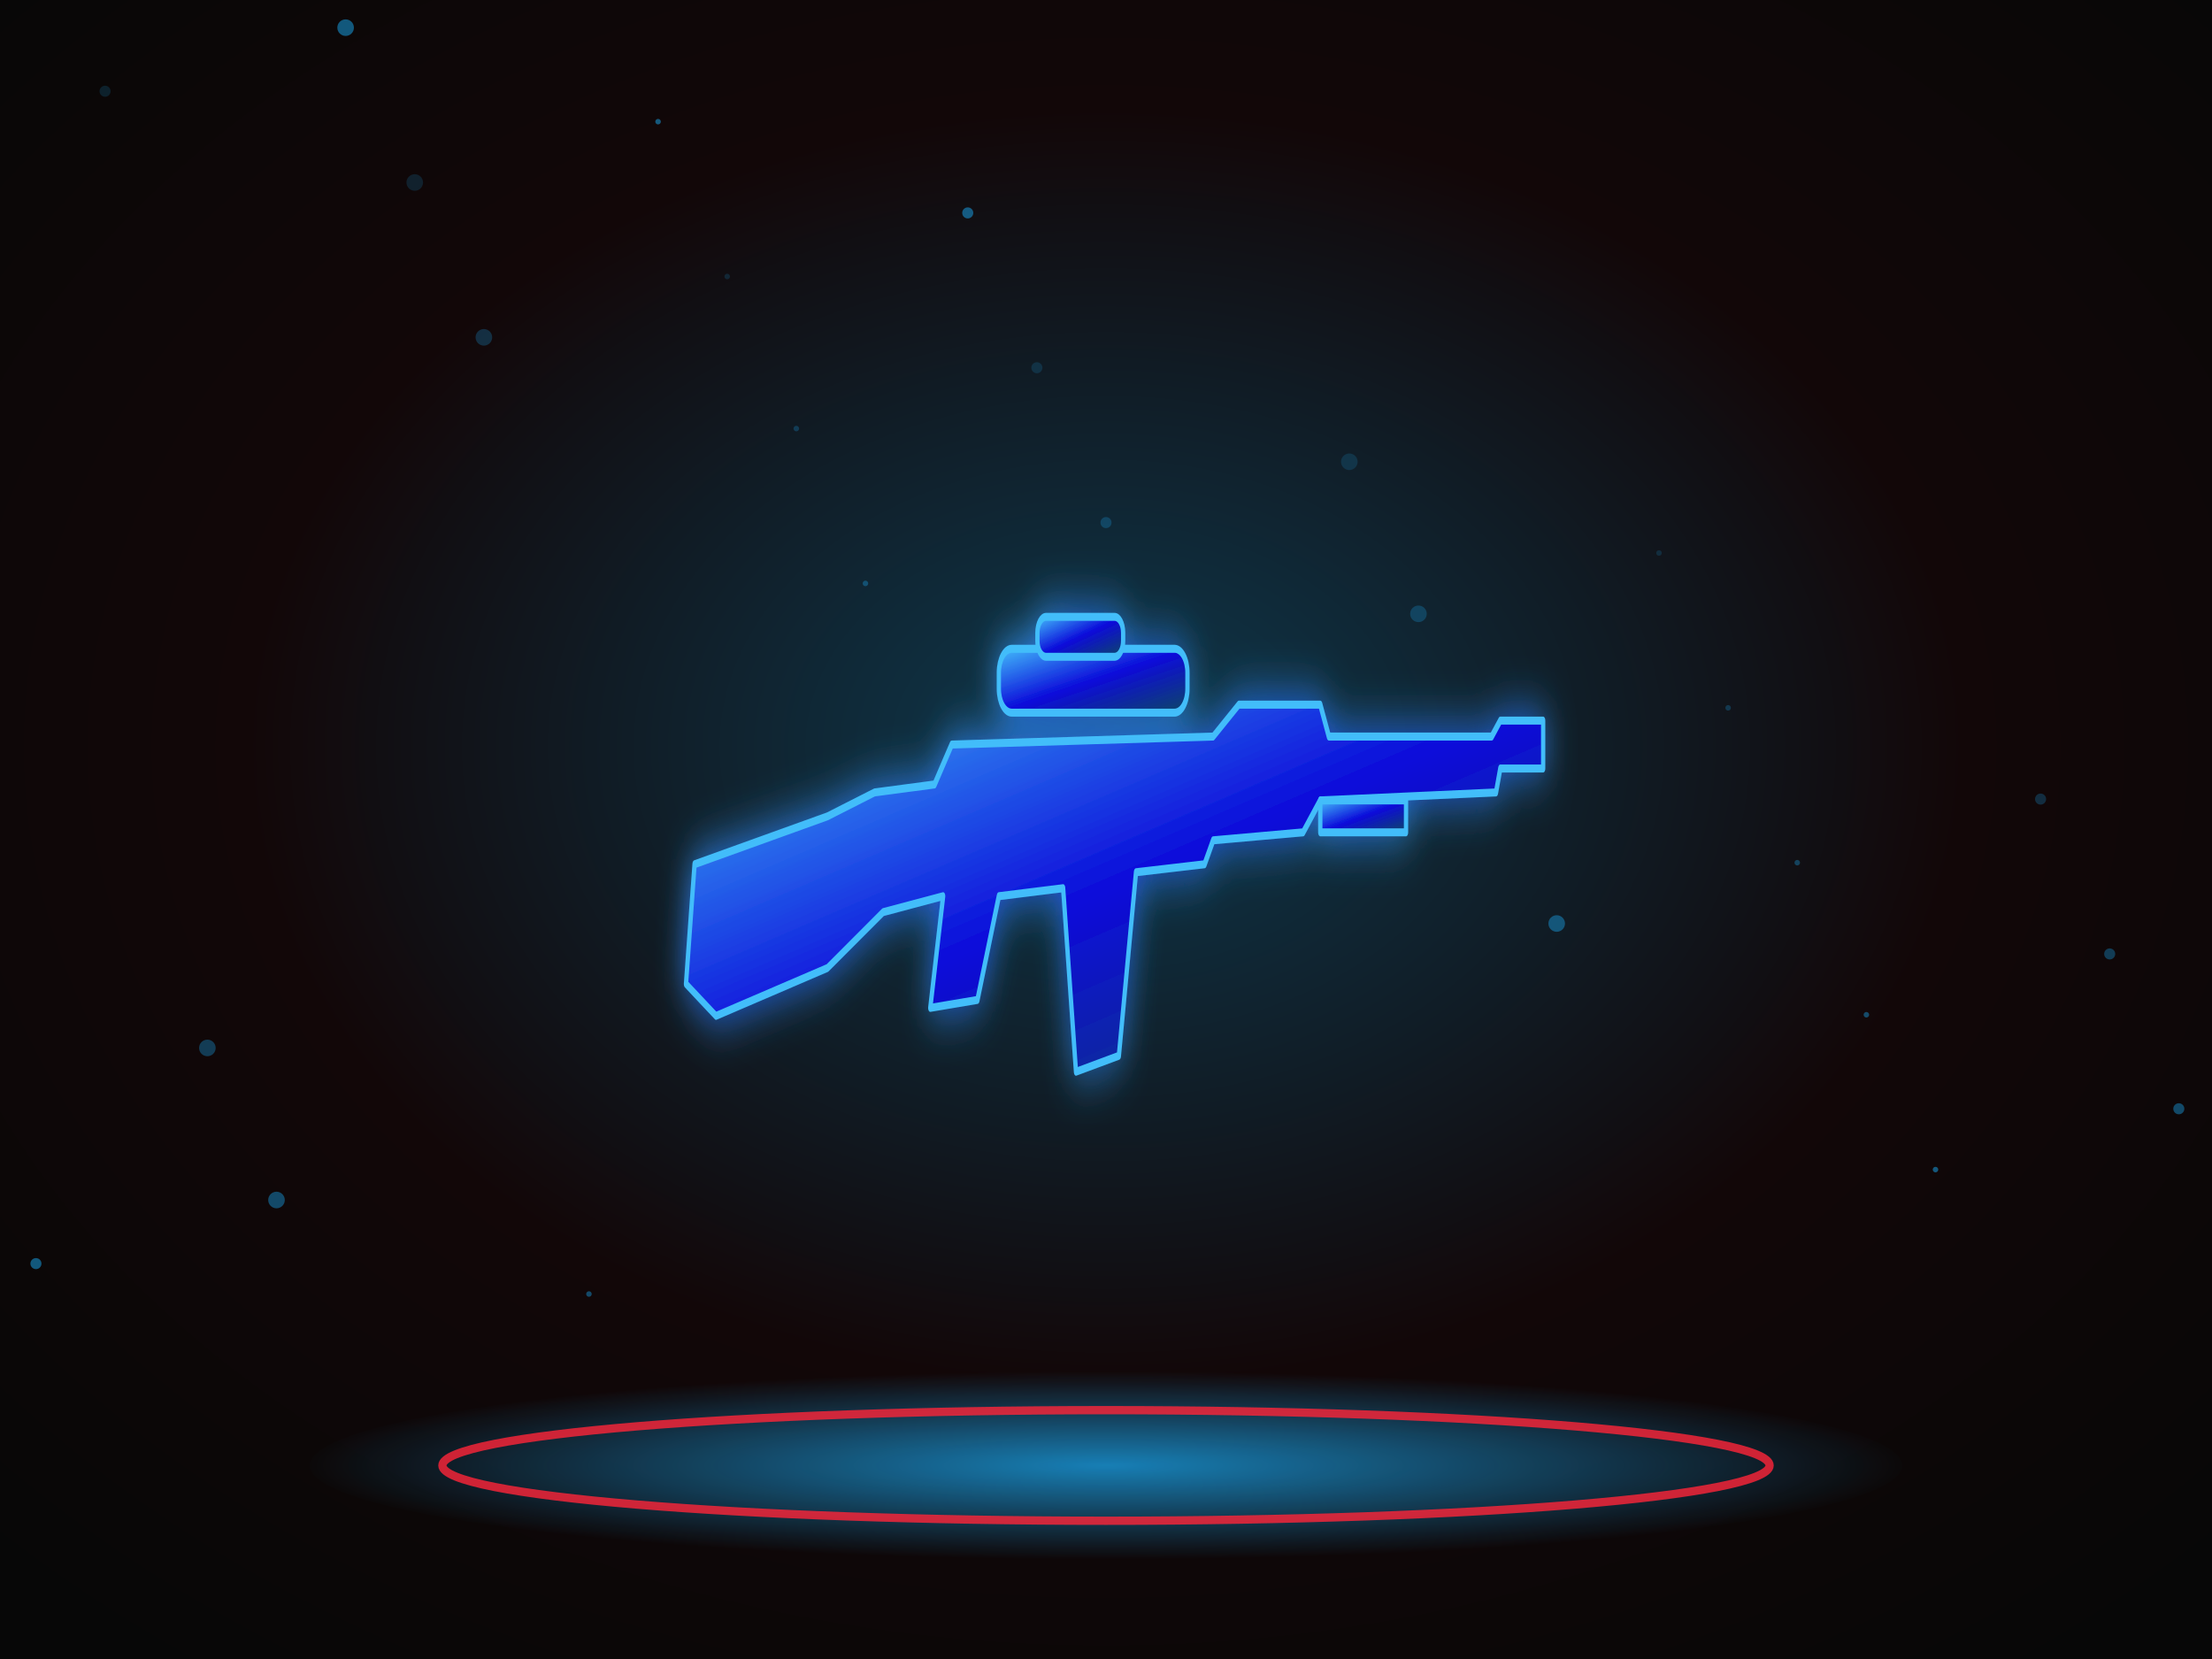
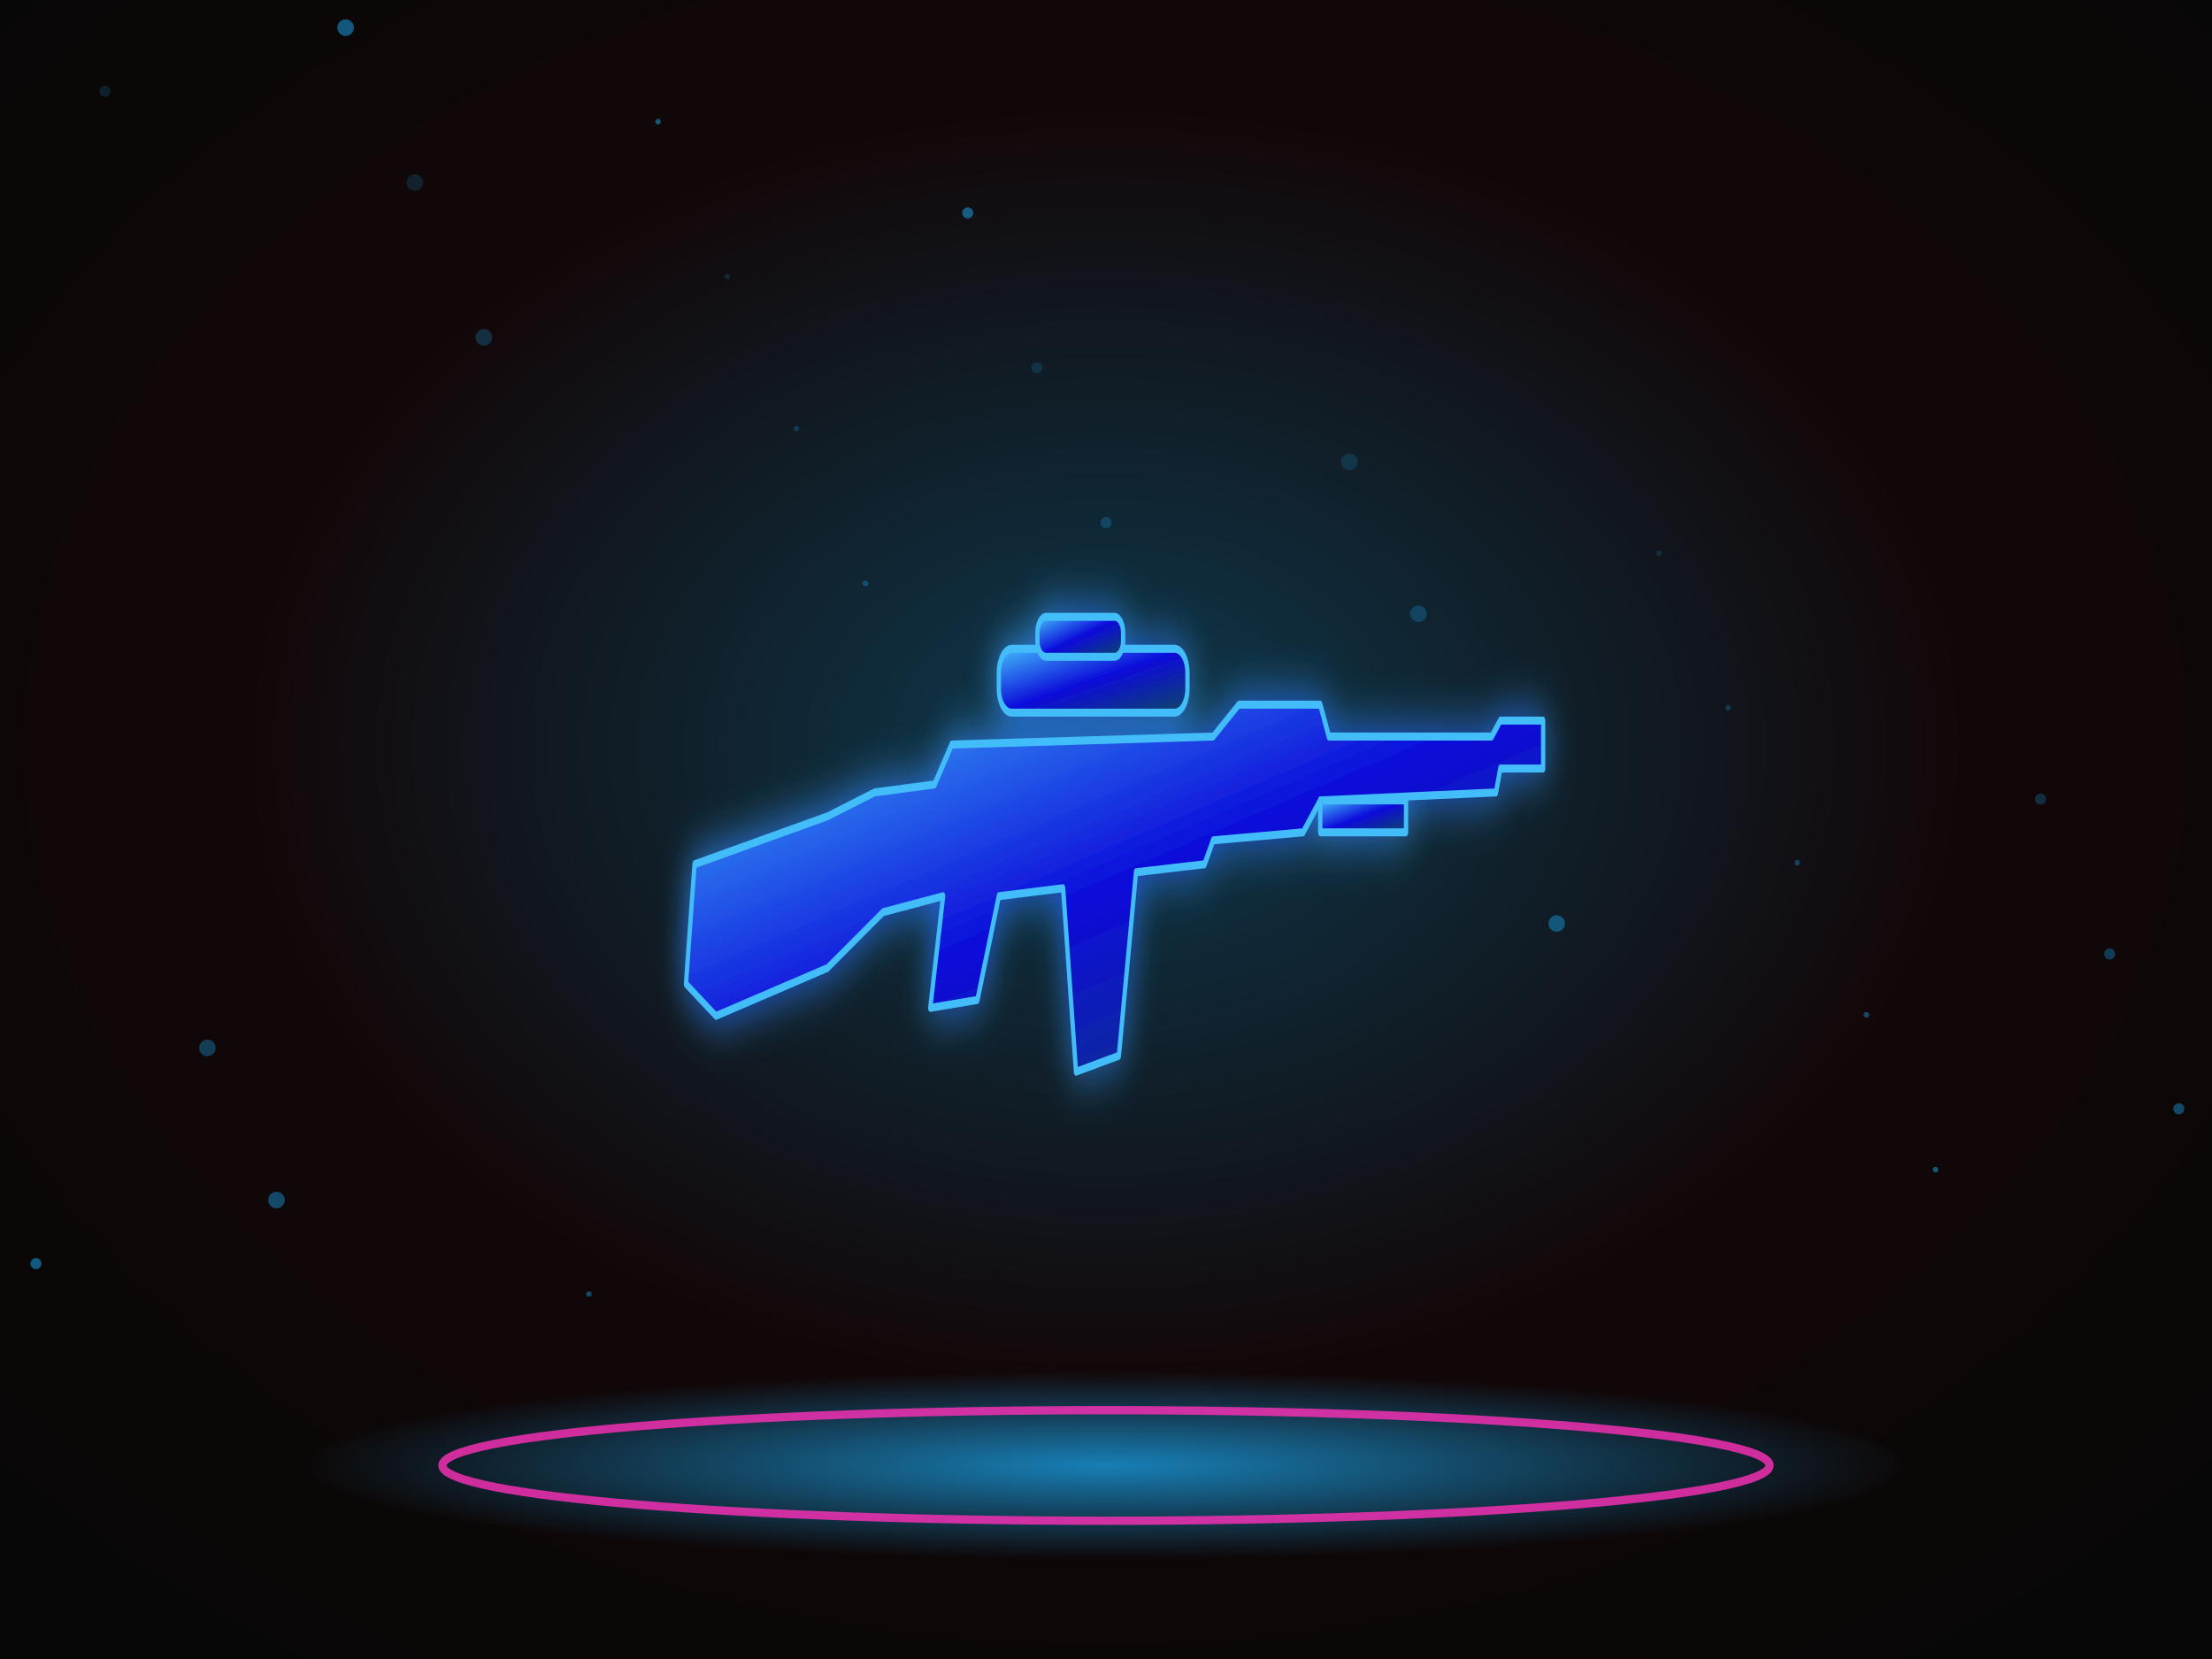
<svg xmlns="http://www.w3.org/2000/svg" viewBox="0 0 800 600" role="img" aria-label="rifle 360 frame">
  <defs>
    <radialGradient id="bg" cx="50%" cy="45%" r="70%">
      <stop offset="0" stop-color="hsl(200 70% 18%)" />
      <stop offset=".55" stop-color="#120708" />
      <stop offset="1" stop-color="#070707" />
    </radialGradient>
    <linearGradient id="body" x1="0" y1="0" x2="1" y2="1">
      <stop offset="0" stop-color="hsl(200 95% 62%)" />
      <stop offset=".5" stop-color="hsl(240 90% 45%)" />
      <stop offset="1" stop-color="hsl(200 80% 22%)" />
    </linearGradient>
    <linearGradient id="visor" x1="0" y1="0" x2="1" y2="0">
      <stop offset="0" stop-color="#fff" stop-opacity=".95" />
      <stop offset="1" stop-color="hsl(200 95% 62%)" stop-opacity=".7" />
    </linearGradient>
    <radialGradient id="pad" cx="50%" cy="50%" r="50%">
      <stop offset="0" stop-color="hsl(200 100% 55%)" stop-opacity=".7" />
      <stop offset="1" stop-color="hsl(200 100% 55%)" stop-opacity="0" />
    </radialGradient>
    <filter id="glow" x="-30%" y="-30%" width="160%" height="160%">
      <feGaussianBlur stdDeviation="10" result="b" />
      <feMerge>
        <feMergeNode in="b" />
        <feMergeNode in="SourceGraphic" />
      </feMerge>
    </filter>
  </defs>
  <rect width="800" height="600" fill="url(#bg)" />
  <circle cx="600" cy="200" r="1" fill="hsl(200 100% 55%)" opacity="0.15" />
  <circle cx="738" cy="289" r="2" fill="hsl(200 100% 55%)" opacity="0.23" />
  <circle cx="75" cy="379" r="3" fill="hsl(200 100% 55%)" opacity="0.31" />
  <circle cx="213" cy="468" r="1" fill="hsl(200 100% 55%)" opacity="0.39" />
  <circle cx="350" cy="77" r="2" fill="hsl(200 100% 55%)" opacity="0.47" />
  <circle cx="488" cy="167" r="3" fill="hsl(200 100% 55%)" opacity="0.15" />
  <circle cx="625" cy="256" r="1" fill="hsl(200 100% 55%)" opacity="0.23" />
  <circle cx="763" cy="345" r="2" fill="hsl(200 100% 55%)" opacity="0.31" />
  <circle cx="100" cy="434" r="3" fill="hsl(200 100% 55%)" opacity="0.39" />
  <circle cx="238" cy="44" r="1" fill="hsl(200 100% 55%)" opacity="0.47" />
  <circle cx="375" cy="133" r="2" fill="hsl(200 100% 55%)" opacity="0.15" />
  <circle cx="513" cy="222" r="3" fill="hsl(200 100% 55%)" opacity="0.23" />
  <circle cx="650" cy="312" r="1" fill="hsl(200 100% 55%)" opacity="0.31" />
  <circle cx="788" cy="401" r="2" fill="hsl(200 100% 55%)" opacity="0.39" />
  <circle cx="125" cy="10" r="3" fill="hsl(200 100% 55%)" opacity="0.47" />
  <circle cx="263" cy="100" r="1" fill="hsl(200 100% 55%)" opacity="0.15" />
  <circle cx="400" cy="189" r="2" fill="hsl(200 100% 55%)" opacity="0.23" />
  <circle cx="538" cy="278" r="3" fill="hsl(200 100% 55%)" opacity="0.31" />
  <circle cx="675" cy="367" r="1" fill="hsl(200 100% 55%)" opacity="0.39" />
  <circle cx="13" cy="457" r="2" fill="hsl(200 100% 55%)" opacity="0.47" />
  <circle cx="150" cy="66" r="3" fill="hsl(200 100% 55%)" opacity="0.15" />
  <circle cx="288" cy="155" r="1" fill="hsl(200 100% 55%)" opacity="0.23" />
  <circle cx="425" cy="245" r="2" fill="hsl(200 100% 55%)" opacity="0.31" />
  <circle cx="563" cy="334" r="3" fill="hsl(200 100% 55%)" opacity="0.39" />
  <circle cx="700" cy="423" r="1" fill="hsl(200 100% 55%)" opacity="0.47" />
  <circle cx="38" cy="33" r="2" fill="hsl(200 100% 55%)" opacity="0.15" />
  <circle cx="175" cy="122" r="3" fill="hsl(200 100% 55%)" opacity="0.23" />
  <circle cx="313" cy="211" r="1" fill="hsl(200 100% 55%)" opacity="0.31" />
  <ellipse cx="400" cy="530" rx="288" ry="34" fill="url(#pad)" />
-   <ellipse cx="400" cy="530" rx="240" ry="20" fill="none" stroke="#ff2438" stroke-width="3" opacity=".8" />
+   <ellipse cx="400" cy="530" rx="240" ry="20" fill="none" stroke="#ff2fb9" stroke-width="3" opacity=".8" />
  <g transform="translate(400 300) scale(0.500 0.931) translate(-400 -300)">
    <g filter="url(#glow)" fill="url(#body)" stroke="hsl(200 95% 62%)" stroke-width="2" stroke-linejoin="round">
      <g transform="translate(90 205) scale(1.55)">
        <path d="M8 70 L70 58 L92 52 L120 50 L128 40 L250 38 L262 30 L300 30 L304 38 L380 38 L384 34 L404 34 L404 46 L384 46 L382 52 L300 54 L292 62 L250 64 L246 70 L214 72 L206 118 L186 122 L180 76 L150 78 L140 104 L118 106 L124 78 L96 82 L70 96 L18 108 L4 100 Z" />
        <rect x="150" y="16" width="88" height="16" rx="6" />
        <rect x="168" y="8" width="40" height="10" rx="4" />
        <path d="M300 54 L340 54 L340 62 L300 62 Z" />
      </g>
    </g>
  </g>
</svg>
